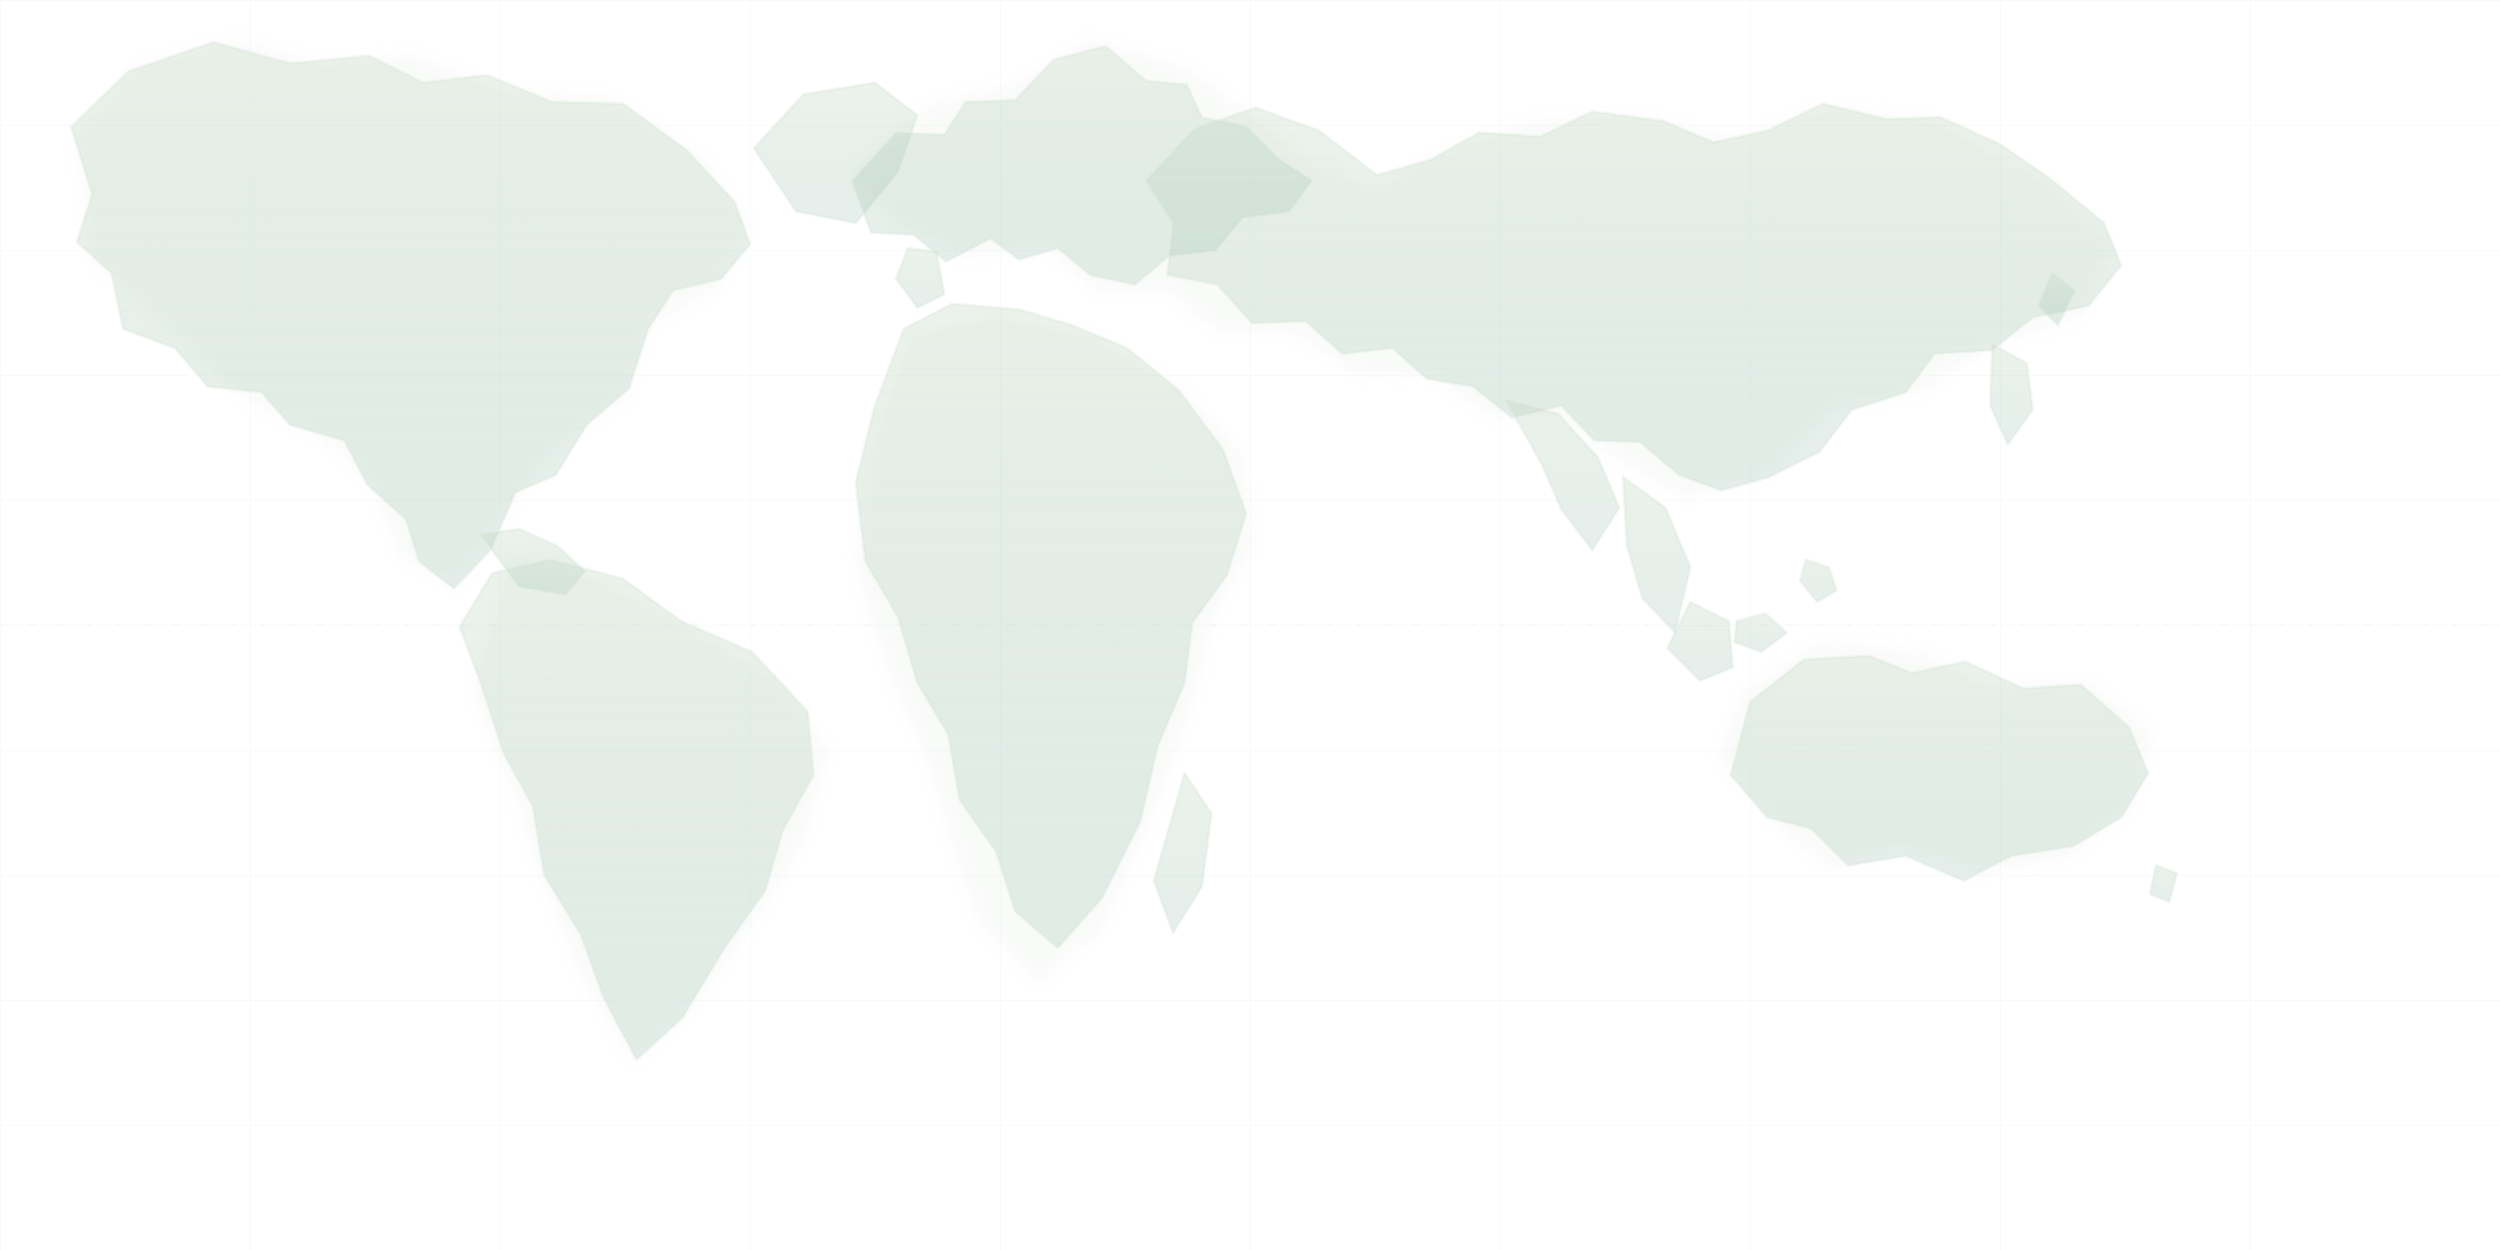
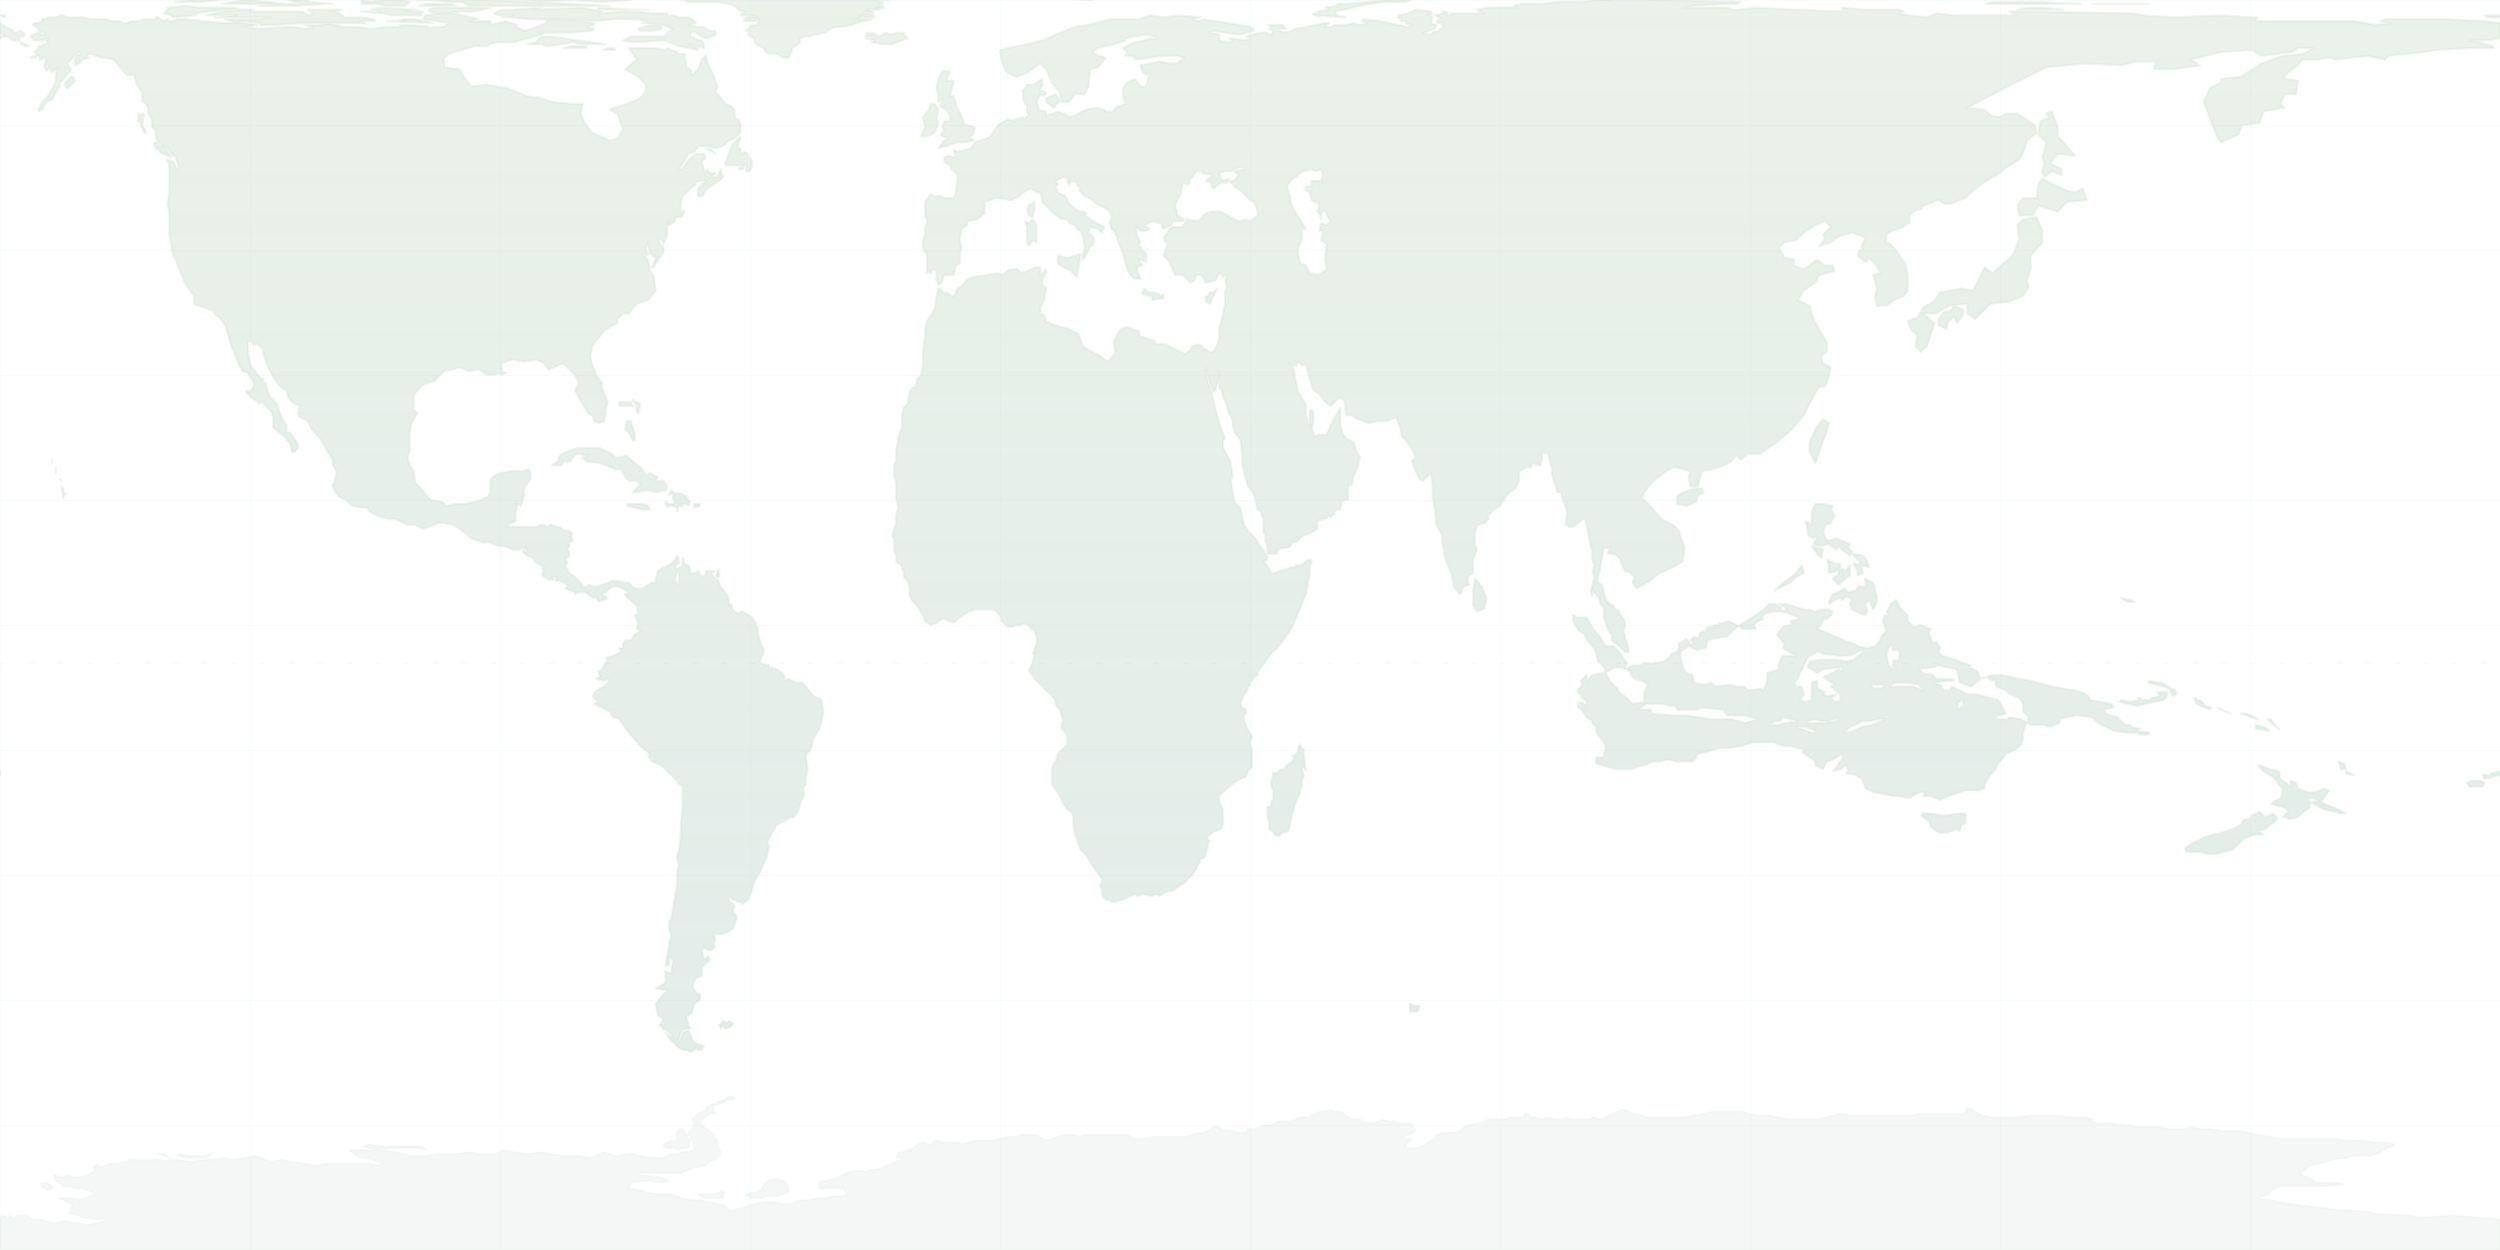
<svg xmlns="http://www.w3.org/2000/svg" width="1300" height="650" viewBox="0 0 1300 650">
  <defs>
    <linearGradient id="land" x1="0" y1="0" x2="0" y2="1">
-       <stop offset="0" stop-color="#b9d1b7" stop-opacity=".27" />
-       <stop offset="1" stop-color="#76a693" stop-opacity=".18" />
+       <stop offset="0" stop-color="#b9d1b7" stop-opacity=".28" />
+       <stop offset="1" stop-color="#76a693" stop-opacity=".2" />
    </linearGradient>
    <pattern id="graticule" width="130" height="65" patternUnits="userSpaceOnUse">
      <path d="M130 0H0V65" fill="none" stroke="#b7d4df" stroke-opacity=".09" stroke-width="1" />
    </pattern>
-     <filter id="coast-glow" x="-10%" y="-10%" width="120%" height="120%">
-       <feGaussianBlur stdDeviation="3" />
-     </filter>
  </defs>
  <rect width="1300" height="650" fill="url(#graticule)" />
-   <path d="M0 325H1300" fill="none" stroke="#c3dce5" stroke-dasharray="3 12" stroke-opacity=".12" />
-   <g fill="#b7d1ba" fill-opacity=".08" filter="url(#coast-glow)">
-     <path d="M39 69 71 34 121 20 167 33 215 28 260 47 317 50 365 82 390 116 373 151 338 169 326 207 291 231 263 266 239 305 208 290 194 253 165 226 124 206 87 169 49 137Z" />
-     <path d="M266 290 306 299 351 322 405 354 431 390 418 438 391 482 357 528 329 553 302 507 282 458 267 410 245 359Z" />
-     <path d="M443 91 483 54 531 42 566 20 615 34 651 59 681 83 716 99 744 81 800 62 850 60 903 72 949 55 1006 62 1061 92 1099 127 1083 165 1034 180 1000 204 954 212 918 248 876 259 842 240 813 219 774 216 745 196 706 195 673 174 634 173 606 151 570 152 545 129 500 134 468 119Z" />
-     <path d="M472 174 517 163 570 175 611 199 647 237 652 284 631 321 619 370 599 425 573 483 540 512 509 480 493 432 479 388 460 345 445 295 452 236Z" />
-     <path d="M906 361 945 334 997 338 1034 356 1085 354 1120 381 1108 421 1074 447 1028 454 989 441 950 452 919 424 893 394Z" />
-   </g>
-   <g fill="url(#land)" stroke="#d3e3d4" stroke-opacity=".28" stroke-linejoin="round" stroke-width="1.5">
-     <path d="M37 66 67 37 111 22 151 33 192 29 220 43 253 39 287 53 324 54 357 78 382 105 390 127 375 145 350 151 337 171 327 202 305 221 289 247 268 256 255 286 236 306 218 292 211 270 191 252 179 229 151 221 136 204 108 201 91 181 64 171 58 142 40 126 48 101Z" />
-     <path d="M250 278 270 275 290 284 304 297 294 309 270 305Z" />
-     <path d="M392 77 418 49 455 43 477 60 467 89 445 116 414 110Z" />
-     <path d="M256 298 286 291 324 301 354 323 391 339 420 370 423 403 407 432 398 463 376 494 355 529 331 551 314 519 302 486 283 455 277 419 262 392 250 355 239 326Z" />
-     <path d="M443 94 466 69 491 70 502 53 528 52 548 31 575 24 596 42 617 44 625 61 648 66 665 83 682 94 670 110 646 113 632 130 608 133 590 148 567 143 550 129 530 135 515 124 492 136 475 122 453 121Z" />
-     <path d="M470 171 495 158 530 161 557 169 586 181 613 203 636 234 648 267 638 299 620 324 616 355 602 388 593 427 573 467 550 493 528 474 518 443 499 416 493 382 477 355 467 321 450 292 445 251 455 211Z" />
-     <path d="M472 129 487 131 491 153 477 160 466 145Z" />
-     <path d="M616 402 630 423 625 461 610 485 600 458Z" />
-     <path d="M621 67 653 56 686 68 716 91 744 83 769 69 801 71 828 58 865 63 891 74 919 68 948 54 981 62 1009 61 1040 75 1066 93 1094 116 1103 138 1086 159 1057 165 1036 182 1006 184 991 204 963 213 946 235 920 248 895 255 873 247 853 230 829 229 812 211 786 217 766 201 742 197 724 181 698 184 679 167 651 168 633 148 607 143 610 116 596 94Z" />
-     <path d="M783 208 810 215 831 238 842 264 828 286 812 265 802 242Z" />
-     <path d="M844 248 866 264 879 295 871 329 854 311 846 284Z" />
-     <path d="M879 313 899 323 901 347 884 354 867 337Z" />
-     <path d="M1036 179 1054 189 1057 213 1044 231 1035 211Z" />
-     <path d="M1067 142 1079 151 1070 169 1060 159Z" />
-     <path d="M910 365 938 343 972 341 994 350 1022 344 1052 358 1082 356 1107 378 1117 402 1103 425 1078 440 1046 445 1021 458 991 445 961 450 942 431 919 425 900 403Z" />
-     <path d="M903 323 918 319 929 329 916 339 902 334Z" />
-     <path d="M939 291 951 295 955 307 945 313 936 302Z" />
-     <path d="M1121 450 1132 454 1128 469 1118 465Z" />
-   </g>
-   <g fill="none" stroke="#d7e5da" stroke-dasharray="2 7" stroke-linecap="round" stroke-opacity=".14">
-     <path d="M69 132C159 95 267 103 350 139M123 201C199 174 269 184 327 215" />
-     <path d="M276 354C318 348 382 373 411 405M285 433C323 417 371 435 392 467" />
-     <path d="M458 245C509 224 595 231 642 264M475 329C522 313 589 327 616 360" />
-     <path d="M640 112C749 120 883 100 1003 129M694 175C782 160 925 178 1038 189" />
-     <path d="M925 394C974 379 1057 383 1103 405" />
-   </g>
+   <path d="M0 345H1300" fill="none" stroke="#c3dce5" stroke-dasharray="3 12" stroke-opacity=".13" />
+   <path d="M360,541 363,543 366,544 365,546 363,546 362,545 361,546 359,547 357,546 355,546 353,545 351,543 349,541 346,537 347,538 350,540 353,542 354,540 355,537 357,536 358,536 358,536 359,538 360,541ZM379,531 381,532 380,534 377,535 376,533 375,535 374,533 376,531 378,532 379,531ZM737,526 733,526 733,524 733,522 734,522 735,523 738,523 738,524 737,526ZM1004,423 1010,424 1013,424 1018,423 1022,423 1022,428 1020,429 1019,432 1017,431 1013,433 1012,433 1008,433 1004,430 1003,427 999,424 1000,423 1004,423ZM1176,423 1178,425 1182,423 1184,425 1184,426 1182,428 1178,431 1174,432 1177,434 1172,434 1167,436 1165,438 1161,442 1156,443 1153,444 1148,444 1144,443 1137,443 1136,441 1139,439 1147,435 1151,434 1155,433 1161,431 1165,429 1167,426 1170,426 1171,424 1175,422 1176,423ZM1186,405 1191,409 1191,406 1194,407 1195,410 1200,412 1204,412 1208,410 1211,411 1209,414 1207,417 1203,417 1201,418 1201,420 1201,420 1198,422 1195,425 1190,426 1189,425 1187,425 1190,422 1188,420 1181,418 1182,417 1186,415 1187,412 1187,410 1184,407 1184,406 1182,404 1177,401 1174,398 1176,398 1180,400 1185,401 1186,405ZM1220,423 1217,423 1214,422 1209,421 1205,419 1201,417 1200,415 1203,415 1206,417 1209,418 1211,419 1216,421 1220,423ZM1290,406 1292,407 1291,409 1287,409 1284,409 1283,407 1285,406 1288,406 1290,406ZM1296,404 1292,405 1291,403 1294,403 1296,402 1300,401 1300,403 1296,404ZM0,403 0,401 0,403ZM1224,403 1222,403 1220,402 1220,401 1224,403ZM1219,397 1220,400 1219,400 1217,400 1217,399 1216,396 1219,397ZM678,392 679,401 678,399 677,400 678,403 678,404 677,405 677,408 676,412 674,417 672,423 671,428 670,432 667,433 665,435 663,434 661,432 660,431 660,428 659,425 659,422 659,420 661,419 661,418 662,415 662,413 662,411 661,409 661,406 662,404 662,402 664,402 665,401 666,400 668,400 669,398 672,396 673,394 672,393 673,393 675,391 675,389 676,387 677,389 678,390 678,392ZM992,323 995,326 999,325 1001,326 1004,327 1003,329 1004,332 1005,334 1007,334 1009,337 1008,339 1010,341 1017,343 1021,345 1025,346 1024,347 1028,349 1030,353 1033,352 1036,354 1037,353 1038,357 1043,359 1045,361 1050,363 1052,366 1052,368 1052,370 1055,373 1054,376 1053,378 1052,381 1052,384 1051,387 1048,390 1043,392 1041,395 1039,397 1037,401 1035,403 1033,406 1032,408 1032,410 1029,411 1022,411 1016,413 1013,414 1009,416 1004,414 1000,414 1001,412 998,412 993,415 987,414 984,414 980,413 974,412 970,410 969,407 968,405 965,403 960,402 961,401 960,398 957,400 953,401 955,399 956,397 958,395 958,392 953,395 950,396 948,400 944,398 944,396 940,393 937,391 939,390 931,388 928,388 922,386 912,386 905,388 899,389 894,389 888,391 883,392 882,394 880,396 875,396 872,396 867,395 863,396 859,396 856,398 854,398 851,399 848,400 844,400 840,400 833,398 830,397 830,394 833,394 834,393 834,392 835,389 834,386 831,382 830,380 830,378 828,376 828,375 825,373 824,371 821,368 820,366 823,368 821,365 824,366 825,367 825,365 822,362 822,361 820,360 821,358 822,357 823,356 822,354 825,351 825,354 828,351 833,350 836,349 840,347 843,347 845,348 849,346 853,346 854,345 856,345 859,345 865,344 868,342 869,340 872,339 873,337 873,335 877,332 879,335 881,335 879,333 881,331 883,332 884,329 887,328 888,326 891,326 891,325 894,325 894,324 896,324 899,323 903,325 906,327 909,327 913,327 912,325 914,323 917,322 916,321 918,319 922,318 925,318 929,317 929,316 925,314 928,314 932,315 935,316 939,317 941,317 944,318 947,317 949,317 951,317 953,318 952,320 950,322 948,322 948,323 947,325 945,327 945,327 950,329 954,331 957,332 961,334 962,334 965,335 966,336 971,337 975,336 977,334 978,332 979,330 981,328 980,326 980,325 979,323 980,320 982,320 981,318 982,317 983,315 983,314 986,312 987,314 988,316 989,317 990,318 992,320 992,322 992,323ZM1108,312 1110,313 1106,313 1103,311 1107,312 1108,312ZM944,381 942,381 934,378 939,378 942,379 944,380 944,381ZM1180,380 1173,379 1173,377 1177,378 1179,379 1180,380ZM1185,379 1179,374 1181,374 1183,377 1185,379ZM964,380 960,381 959,381 960,380 962,378 967,376 968,375 973,375 977,374 978,374 980,374 978,375 973,377 968,378 964,380ZM927,373 935,375 928,376 924,377 920,377 923,375 926,375 927,373ZM956,373 955,375 947,376 940,376 940,375 944,374 947,375 951,375 956,373ZM1174,374 1165,371 1168,371 1173,373 1174,374ZM1160,371 1153,368 1157,370 1160,371ZM872,369 883,369 885,368 896,369 898,372 907,372 914,374 907,376 901,374 895,374 889,374 884,373 877,372 872,372 870,372 859,371 858,369 852,369 856,366 864,366 868,367 871,367 872,369ZM1021,367 1018,369 1018,366 1019,365 1020,364 1021,365 1021,367ZM1149,369 1142,366 1141,363 1142,363 1142,364 1144,364 1147,367 1150,368 1149,369ZM1125,364 1111,367 1106,366 1102,365 1103,364 1108,365 1112,364 1112,363 1113,363 1114,364 1118,364 1119,363 1123,362 1122,360 1126,360 1127,360 1127,362 1125,364ZM980,357 978,358 974,358 973,356 979,356 980,357ZM998,356 1000,359 995,357 990,357 987,357 983,357 985,355 992,355 998,356ZM1132,361 1130,362 1129,360 1128,358 1125,357 1121,356 1117,355 1118,354 1122,355 1124,355 1126,356 1129,358 1131,359 1132,361ZM1018,349 1019,355 1025,357 1030,353 1036,351 1041,351 1046,352 1050,353 1056,354 1067,357 1079,359 1083,360 1086,362 1087,364 1098,366 1099,368 1094,369 1095,371 1101,373 1105,377 1108,377 1108,378 1113,379 1111,380 1118,381 1117,382 1113,382 1111,381 1106,381 1099,380 1095,378 1091,376 1088,373 1080,372 1074,373 1071,374 1071,376 1066,378 1063,377 1056,377 1051,374 1045,373 1044,374 1037,374 1039,372 1043,371 1041,367 1039,364 1028,361 1023,361 1015,357 1014,359 1011,359 1010,358 1010,357 1006,355 1012,354 1016,354 1015,353 1007,353 1005,351 1000,350 998,348 1005,347 1008,346 1017,348 1018,349ZM969,339 964,343 960,344 955,343 946,343 941,344 940,347 945,350 948,348 958,347 958,349 956,348 953,350 948,352 954,356 952,357 957,361 957,364 954,365 952,363 955,361 950,362 948,361 949,360 945,358 945,354 942,355 942,359 942,364 939,365 936,364 938,361 937,357 934,357 933,355 935,353 936,350 939,344 940,342 945,339 949,340 956,341 962,341 968,338 969,339ZM988,340 987,344 985,343 984,346 986,348 985,348 982,346 981,340 982,337 984,335 984,338 987,338 988,340ZM855,365 849,366 846,363 842,360 841,358 838,355 836,352 834,347 831,344 830,340 829,337 826,334 824,330 821,328 818,323 818,320 820,321 825,321 828,326 830,329 832,331 835,336 839,336 842,339 844,342 846,345 845,347 847,349 848,349 848,351 850,353 854,354 857,356 855,360 855,365ZM927,337 934,341 927,341 925,345 925,348 919,350 919,354 917,359 916,358 909,359 907,357 903,357 900,356 892,357 890,355 886,356 881,355 880,351 877,350 875,347 874,343 874,339 878,336 882,338 887,337 888,333 891,332 898,331 902,327 905,325 908,323 913,320 917,317 920,314 923,314 926,316 926,318 930,319 935,321 935,322 931,323 932,325 927,326 924,330 928,335 927,337ZM975,307 976,310 976,313 974,317 972,312 970,314 971,318 970,320 963,317 962,314 963,312 960,310 958,312 956,311 951,314 951,313 953,309 956,308 959,306 961,308 965,307 966,305 970,305 970,301 974,303 975,305 975,307ZM771,317 768,318 766,315 766,308 767,301 769,303 771,306 773,311 772,316 771,317ZM374,300 372,300 372,300 373,298 373,297 374,296 374,296 374,300ZM962,299 956,304 953,301 954,300 956,299 956,296 959,296 958,299 962,294 962,299ZM931,303 923,307 926,304 930,301 934,298 937,294 938,298 934,300 931,303ZM950,291 954,293 957,293 957,295 955,297 951,298 951,296 951,294 950,291ZM970,290 972,295 968,294 968,296 969,298 966,299 966,296 965,296 964,293 967,294 967,292 963,288 969,289 970,290ZM948,286 947,290 945,288 942,284 946,285 948,286ZM947,262 953,263 952,265 954,268 952,272 949,273 948,277 950,281 952,281 955,280 962,283 961,285 963,287 962,289 958,286 956,284 955,286 951,283 946,284 943,283 944,281 945,280 944,279 943,280 940,278 940,276 939,271 942,273 942,266 944,262 947,262ZM364,263 361,264 361,262 361,262 363,262 364,262 364,263ZM334,265 326,263 326,262 329,262 330,262 334,262 337,263 338,265 334,265ZM350,256 355,257 356,258 357,258 357,259 358,260 359,261 358,263 357,262 356,262 355,262 355,263 354,263 354,262 353,263 352,266 352,265 352,264 350,263 349,263 348,263 347,264 346,262 346,261 348,262 350,262 351,261 350,259 350,257 348,257 349,255 350,256ZM882,261 877,263 872,262 872,258 875,256 881,254 885,254 886,256 883,258 882,261ZM33,259 32,253 33,254 33,255 33,256 34,257 34,257 33,258 33,259ZM32,250 31,249 32,250 32,250ZM30,247 30,247ZM29,246 29,243 29,246ZM27,241 27,239 27,241ZM318,236 320,238 326,237 328,239 333,243 336,247 338,246 342,248 341,250 345,250 347,253 346,255 345,255 341,256 337,255 329,256 333,252 331,250 327,250 325,248 323,244 320,244 315,242 313,241 305,240 303,238 306,237 300,236 296,240 293,240 292,242 290,242 287,242 290,240 291,237 294,235 297,234 301,233 303,233 308,233 312,233 318,236ZM330,229 329,229 327,225 325,223 326,219 328,219 330,225 330,229ZM946,235 944,241 941,235 941,230 944,223 948,218 951,220 950,224 946,235ZM329,211 322,211 322,209 325,209 328,209 329,211ZM333,210 332,215 331,214 331,211 329,208 329,208 333,210ZM1021,161 1021,163 1018,168 1016,165 1013,167 1012,171 1008,169 1008,166 1011,162 1014,162 1016,159 1021,161ZM633,150 629,158 627,157 627,154 628,154 628,154 629,152 631,152 633,150ZM595,150 597,152 600,152 603,153 603,154 605,153 605,155 599,156 599,154 594,153 595,150ZM562,132 560,144 557,141 555,140 550,137 550,133 555,134 559,133 562,132ZM537,114 539,117 539,126 537,125 535,128 534,126 534,118 533,115 535,116 537,114ZM1056,140 1054,146 1055,149 1052,154 1044,157 1035,158 1027,166 1023,163 1023,158 1013,159 1007,163 1000,163 1006,168 1002,180 999,183 996,180 997,174 994,172 992,167 997,165 1000,160 1005,157 1009,152 1020,150 1026,151 1032,139 1036,142 1044,135 1047,132 1050,124 1049,117 1052,114 1059,113 1062,120 1062,126 1056,133 1056,140ZM538,109 537,113 535,112 534,109 535,107 538,105 538,109ZM1074,99 1079,100 1083,98 1085,104 1075,105 1070,110 1060,107 1057,112 1050,112 1049,107 1052,103 1059,103 1060,96 1062,93 1070,97 1074,99ZM368,89 370,90 372,90 371,91 370,92 367,90 367,89 368,88 368,89ZM372,80 367,77 370,78 372,80 372,80ZM89,82 83,79 83,78 81,77 80,75 81,74 82,75 83,76 85,76 86,77 87,79 88,80 89,82ZM384,75 383,78 384,77 385,77 385,79 386,80 387,79 389,80 389,82 390,82 391,84 391,86 390,89 389,89 388,89 388,86 388,85 386,88 384,88 386,86 384,86 382,86 378,86 377,85 378,83 378,82 379,80 381,75 383,73 385,71 385,71 385,72 384,75ZM73,60 75,59 74,65 76,69 75,69 74,67 73,64 72,63 72,61 72,59 73,60ZM1073,74 1079,81 1070,80 1066,85 1072,88 1072,91 1067,89 1063,92 1062,89 1063,85 1062,81 1063,79 1064,74 1060,70 1061,63 1066,61 1064,59 1067,58 1068,61 1070,66 1070,71 1073,74ZM486,69 482,71 479,71 481,66 480,61 483,57 484,54 486,54 488,57 487,61 488,64 486,69ZM551,52 548,56 544,53 544,51 549,49 551,52ZM37,44 35,46 34,45 34,43 36,41 37,40 38,40 39,42 37,44ZM494,37 492,42 494,42 496,42 495,46 494,50 496,50 498,57 499,58 501,63 502,65 507,66 506,70 504,71 506,73 502,74 498,74 495,75 494,75 493,76 491,76 489,77 488,77 491,73 493,72 490,71 489,70 491,68 490,66 491,63 494,63 494,60 492,57 490,56 489,55 490,52 490,51 488,53 488,49 487,46 488,41 490,37 491,37 494,37ZM19,30 16,30 18,29 19,29 19,30ZM320,26 314,26 316,25 319,25 320,26ZM305,25 293,25 297,24 305,24 305,25ZM11,22 15,24 14,24 13,24 12,23 11,23 11,23 11,22ZM286,19 315,23 310,23 301,23 298,22 292,23 284,24 282,23 274,23 279,22 280,20 282,19 286,19ZM470,17 470,18 472,20 469,21 463,23 461,23 459,23 453,22 455,21 450,20 454,20 454,19 450,19 451,17 454,17 457,19 461,17 463,18 467,17 470,17ZM340,16 333,16 332,15 334,14 340,13 344,14 344,15 344,15 340,16ZM7,17 11,16 13,18 12,19 10,19 10,21 9,21 8,21 7,21 5,20 5,19 4,19 2,19 1,19 2,18 0,18 1,19 0,20 0,12 3,14 7,16 7,17ZM225,12 201,11 206,11 210,10 216,10 220,11 222,11 225,12ZM1300,9 1293,9 1292,8 1300,8 1300,9ZM2,9 0,8 1,8 3,8 3,8 2,9ZM255,11 255,13 263,11 269,13 268,14 273,16 279,14 284,12 284,10 292,10 301,11 309,12 309,13 305,14 309,15 308,16 297,17 289,17 283,17 281,18 275,20 274,20 267,22 258,22 254,23 254,24 247,24 240,26 233,28 231,30 231,35 239,36 242,41 245,45 253,44 264,46 269,48 274,50 281,51 287,53 297,54 303,54 302,59 304,64 308,69 317,73 321,72 324,67 321,59 317,57 326,54 333,51 336,47 336,44 332,40 325,36 331,31 329,28 327,25 331,25 341,25 346,26 347,25 349,26 352,27 352,28 356,28 356,30 357,35 359,36 360,39 363,36 365,31 367,29 368,33 371,39 373,45 372,48 375,51 377,54 380,55 382,57 382,61 384,62 385,64 385,69 383,71 382,72 379,73 376,76 372,77 368,76 365,76 363,76 361,79 358,80 355,85 353,88 355,88 358,83 362,80 366,80 367,82 365,84 366,88 367,91 369,92 373,92 375,88 375,90 376,92 374,94 369,97 367,99 365,102 363,102 363,98 367,94 364,94 361,95 362,96 359,98 357,100 355,102 354,105 354,106 354,108 354,111 355,111 355,109 356,110 355,112 354,113 353,113 351,113 351,114 349,114 348,115 351,114 351,115 348,117 347,117 347,116 347,118 347,118 347,122 345,127 345,126 344,125 342,124 343,127 345,129 345,131 343,134 340,139 339,139 341,134 338,132 337,126 336,129 337,133 334,132 337,135 338,141 339,142 340,144 341,151 337,156 331,158 327,163 324,163 321,166 321,168 314,172 311,176 308,180 307,185 308,190 310,195 313,199 313,202 316,209 315,213 315,215 314,219 312,220 309,219 308,216 306,215 303,210 300,205 299,203 301,199 299,195 294,190 292,189 286,192 285,192 283,189 279,187 272,188 267,187 263,188 260,189 261,191 261,193 263,194 261,195 259,194 257,195 253,195 249,192 244,193 239,191 236,192 231,193 226,198 220,200 217,203 215,206 215,210 215,213 217,215 217,215 217,215 214,220 213,225 213,234 212,238 213,242 215,245 216,251 220,255 222,258 224,260 230,261 232,263 237,262 242,262 246,261 250,260 254,258 255,256 255,250 256,248 260,246 266,245 272,245 275,244 276,246 276,249 273,253 272,257 273,257 272,259 271,263 269,262 268,262 268,262 269,262 269,264 268,266 268,266 268,268 268,268 268,271 266,272 265,272 264,274 266,274 267,274 268,274 269,274 270,274 272,274 272,274 273,274 276,274 279,274 281,273 281,273 283,273 284,274 286,273 287,273 290,274 291,274 292,275 294,276 296,276 298,278 297,278 297,279 298,281 296,282 296,284 295,286 296,287 296,289 295,290 294,291 295,293 294,294 294,295 295,296 296,298 299,300 301,302 303,304 303,305 306,305 306,304 308,305 311,305 313,304 316,303 318,302 322,302 321,302 325,303 327,303 329,305 331,306 334,306 339,303 341,303 341,301 342,297 345,295 346,295 347,294 348,294 350,292 351,291 352,289 352,289 353,290 353,292 353,293 351,294 352,296 352,298 351,301 352,304 353,304 353,301 353,299 352,296 355,294 355,292 355,290 356,293 358,294 359,296 359,298 361,298 363,297 364,299 366,300 367,298 367,297 370,297 372,297 370,298 371,300 373,301 374,303 375,306 376,306 376,307 378,309 379,312 379,314 380,314 381,317 382,318 384,319 385,318 386,318 388,319 389,320 391,321 393,324 393,326 394,326 394,329 396,336 397,337 397,340 395,344 396,345 400,346 400,349 401,347 404,348 407,350 408,352 408,354 410,353 414,355 417,355 420,358 423,362 425,363 426,363 427,364 428,369 428,371 427,376 426,379 423,384 422,388 421,391 420,391 419,393 420,400 419,405 419,408 418,409 418,414 416,418 415,422 414,423 413,425 411,425 408,427 406,428 404,429 402,432 400,436 399,438 400,440 399,444 399,445 398,447 395,454 393,457 392,459 391,463 390,465 389,468 386,470 385,469 384,469 382,468 381,468 379,466 379,468 382,471 381,474 383,476 383,478 381,483 378,485 373,486 371,485 372,488 371,491 372,492 370,494 368,494 366,493 365,494 366,498 367,499 368,497 369,499 367,501 365,503 365,507 364,508 363,508 361,510 360,513 362,516 364,517 364,520 361,522 360,526 358,528 357,529 358,533 359,535 358,535 356,535 355,536 354,537 353,541 352,541 350,540 348,537 345,535 343,533 345,530 342,528 341,522 344,518 347,515 341,514 346,511 346,505 349,506 350,499 348,498 348,502 346,502 347,497 348,490 349,487 348,483 348,479 349,478 350,472 351,466 352,460 352,454 353,450 352,446 353,442 354,435 354,428 355,420 355,414 355,409 352,407 352,406 348,402 344,398 339,396 337,393 338,392 333,388 327,381 322,374 319,373 317,370 313,368 309,366 311,365 308,362 310,359 314,357 317,354 316,353 314,354 310,353 312,352 311,349 313,348 314,346 316,343 315,342 319,341 323,339 322,337 324,337 324,335 325,333 328,333 330,330 333,328 331,327 332,324 330,320 332,319 331,315 328,312 326,311 325,309 327,308 325,307 324,306 321,305 319,305 317,306 315,308 314,308 313,309 316,311 314,312 314,312 311,313 310,310 309,311 307,310 306,309 304,308 302,308 300,308 299,309 299,308 296,307 294,306 295,305 295,304 293,303 291,302 289,302 289,300 287,300 288,301 286,302 285,301 283,300 282,299 282,298 283,297 282,296 283,295 281,294 278,292 277,290 274,289 272,287 272,286 273,287 274,287 273,285 271,285 270,286 267,286 265,285 262,284 259,284 257,283 254,282 251,282 248,281 245,280 239,275 236,273 231,272 228,272 223,274 220,275 216,273 212,273 206,270 202,270 196,268 192,266 191,264 188,264 183,263 181,261 176,258 174,255 173,252 174,251 174,249 175,247 175,245 173,242 173,239 171,236 167,229 162,223 160,219 156,217 155,215 156,211 153,210 150,207 149,203 147,202 144,199 142,196 141,194 139,190 137,184 137,182 134,179 132,179 129,177 129,180 129,184 130,189 131,191 135,196 136,197 137,197 137,200 138,199 139,203 140,205 141,207 144,210 146,216 147,218 149,221 149,225 151,225 153,228 155,231 155,233 153,235 152,235 151,231 148,227 144,224 142,222 142,217 141,214 139,212 136,209 135,210 134,209 131,207 128,204 128,203 130,204 132,201 132,199 129,194 126,193 124,189 122,184 120,179 118,172 117,169 114,165 112,164 111,162 109,161 107,160 103,159 101,158 101,154 96,147 92,137 92,136 90,133 89,127 88,122 88,118 88,114 88,110 87,106 88,101 88,93 88,88 88,85 87,84 87,83 90,84 92,88 93,87 92,84 91,81 90,81 87,77 85,76 82,74 81,71 81,68 79,66 79,62 77,59 77,56 76,54 74,53 74,48 71,44 70,39 69,39 66,39 64,37 60,32 59,31 55,30 53,30 50,29 47,28 45,29 46,30 45,30 43,31 41,33 39,34 39,31 40,29 42,28 41,27 39,29 38,30 35,33 37,36 35,39 33,41 31,43 31,45 29,48 28,50 27,52 26,52 24,53 23,55 22,57 20,58 20,57 21,55 22,53 24,51 25,50 26,48 28,45 28,44 29,42 29,38 30,35 28,37 28,36 27,38 26,35 26,37 26,35 24,37 24,37 23,34 24,32 23,30 21,31 20,29 19,29 19,28 18,27 19,26 20,25 20,24 21,24 22,24 23,23 24,23 25,22 25,22 24,21 25,20 24,20 23,21 22,21 21,21 20,21 18,21 17,20 16,19 17,18 20,17 21,17 21,18 24,18 23,17 21,16 20,15 19,14 17,13 18,12 20,12 22,11 22,10 24,10 25,9 27,9 29,9 31,8 33,8 35,9 35,9 38,9 38,9 41,9 43,9 47,10 50,10 51,10 54,10 56,10 58,11 62,11 64,12 66,12 68,11 70,11 72,11 75,10 78,10 79,10 81,10 81,9 82,9 85,11 87,10 88,11 90,11 92,10 97,10 105,11 116,12 122,12 127,12 134,13 127,14 135,15 148,14 152,14 158,15 163,14 158,13 161,13 167,13 171,12 174,13 179,14 185,14 193,15 201,14 209,14 208,13 214,13 223,14 222,15 226,14 231,14 233,12 227,11 220,10 221,8 228,7 235,7 241,8 249,10 244,11 255,11ZM132,5 130,6 140,6 147,6 153,6 157,6 161,8 163,7 160,5 164,5 169,5 174,6 177,7 179,9 187,9 195,10 195,11 187,11 190,12 188,12 180,12 171,12 166,12 157,12 143,13 136,13 134,12 127,11 123,12 117,10 120,10 128,10 134,10 141,9 131,9 121,9 114,9 112,9 123,8 116,8 107,8 111,7 115,6 127,5 132,5ZM178,5 174,6 167,5 168,5 175,5 178,5ZM337,5 311,5 311,4 314,4 327,5 337,5ZM278,5 303,4 313,6 312,7 323,6 329,6 341,7 347,7 347,8 351,8 353,9 358,9 360,10 362,12 358,13 363,14 366,14 369,16 372,16 372,18 368,20 365,19 362,17 359,17 359,19 361,20 364,21 365,21 366,23 366,25 363,24 358,23 361,24 363,25 363,26 358,25 353,24 351,23 351,23 348,22 345,21 345,21 329,22 324,21 328,19 339,19 347,19 346,18 347,17 350,15 349,15 348,14 345,13 334,12 338,12 332,10 327,10 322,10 319,10 308,11 287,10 275,10 266,9 261,9 267,8 259,8 257,7 261,5 267,5 282,4 278,5ZM198,4 217,5 211,6 220,6 219,8 210,8 204,8 200,7 188,6 188,6 198,6 193,5 198,4ZM1073,5 1049,5 1055,4 1063,4 1072,5 1073,5ZM239,6 233,7 227,7 223,6 223,5 226,4 232,4 244,4 255,4 246,6 239,6ZM102,8 90,9 89,8 85,7 85,7 87,5 88,4 87,4 97,3 104,4 116,4 121,4 126,5 120,5 108,6 102,7 102,8ZM1117,2 1088,2 1090,2 1101,2 1117,2ZM237,3 218,3 222,2 230,2 235,2 237,3ZM1082,2 1033,2 1036,1 1044,1 1059,1 1082,2ZM209,0 213,1 213,1 211,3 201,3 196,2 196,2 188,2 188,0 193,1 200,0 208,0 209,0ZM161,1 173,2 170,2 154,3 142,3 134,3 134,3 144,2 122,2 115,2 122,1 126,0 140,1 148,2 157,2 150,0 154,0 159,0 161,1ZM700,9 683,8 683,7 686,7 685,6 691,5 689,4 696,3 695,2 701,2 711,1 721,0 726,0 731,0 733,0 731,1 721,1 712,2 703,4 699,5 694,6 695,8 700,9ZM231,-1 317,3 313,3 305,3 297,3 281,3 269,3 259,3 244,3 242,2 241,1 235,1 223,0 217,0 219,-1 231,-1ZM123,-1 105,1 97,1 91,1 91,1 99,0 109,-1 116,-1 123,-1ZM862,0 905,1 903,2 897,2 881,3 876,4 884,4 893,4 898,4 901,5 904,5 913,4 933,5 934,5 958,6 958,4 970,5 978,5 987,5 990,6 987,7 993,8 1002,9 1007,7 1016,8 1026,8 1036,8 1040,8 1049,8 1045,6 1053,6 1109,7 1115,8 1131,9 1156,8 1169,9 1174,9 1173,11 1181,11 1189,11 1200,11 1212,11 1224,11 1235,13 1243,12 1238,11 1240,10 1260,10 1273,10 1291,11 1300,12 1300,20 1300,20 1292,21 1284,21 1289,22 1293,23 1296,24 1297,25 1295,25 1284,25 1266,26 1261,27 1251,28 1242,29 1240,31 1231,29 1214,31 1212,30 1205,31 1197,31 1195,34 1188,39 1188,41 1195,42 1194,49 1188,49 1186,54 1188,56 1177,58 1175,64 1166,65 1164,70 1155,74 1153,71 1150,64 1146,53 1149,46 1155,43 1155,41 1165,40 1176,33 1187,29 1198,28 1203,25 1195,25 1192,27 1176,29 1171,26 1155,27 1139,31 1144,34 1130,36 1120,36 1121,32 1111,32 1103,34 1084,33 1064,35 1044,45 1023,56 1032,57 1035,60 1040,61 1043,59 1049,59 1058,65 1059,69 1054,73 1053,77 1050,83 1042,88 1040,90 1033,94 1025,100 1022,103 1014,106 1011,106 1008,104 1000,107 999,109 997,109 995,110 993,112 993,116 991,117 990,118 987,119 984,120 981,122 981,125 981,126 983,127 986,130 991,138 992,143 992,151 990,154 985,156 981,159 976,159 975,155 976,150 974,143 978,142 974,136 971,134 971,136 969,136 969,135 967,134 966,133 967,130 969,129 968,128 970,124 969,123 966,122 963,121 956,123 952,126 946,128 949,124 948,122 952,118 949,115 944,117 938,121 934,125 928,126 925,129 928,134 933,135 933,138 938,140 945,135 949,138 953,138 954,141 946,143 944,147 938,151 935,156 941,159 943,166 947,173 950,178 950,183 947,185 948,189 952,191 951,196 949,201 946,201 942,208 938,216 932,223 924,230 915,236 909,236 905,239 903,237 899,241 891,244 885,245 883,253 879,253 878,248 879,245 871,243 868,244 860,250 855,256 854,259 859,264 864,270 870,273 873,276 876,285 875,292 870,295 863,298 858,302 851,306 849,303 850,300 848,298 845,297 844,295 842,290 839,288 836,288 837,285 834,285 833,290 832,296 831,300 831,303 833,304 834,308 835,312 837,314 839,315 840,317 841,317 843,320 845,323 845,326 844,328 845,330 845,332 846,334 847,338 847,339 845,339 842,336 838,333 838,330 836,327 835,324 834,321 834,318 834,316 832,314 832,312 830,309 828,307 828,310 827,307 828,305 829,300 828,297 829,294 828,291 828,286 827,284 826,278 825,273 824,269 822,271 818,274 816,274 814,273 815,267 814,263 812,258 812,256 810,256 808,250 807,247 807,243 806,240 805,236 802,235 802,238 801,242 799,241 799,242 798,241 797,241 796,243 794,243 790,245 790,250 788,254 784,257 780,263 777,265 774,268 774,270 772,272 769,273 768,273 767,277 767,283 768,286 766,291 766,298 764,299 763,302 764,304 761,305 760,308 759,309 756,305 755,299 753,294 752,292 751,288 750,282 750,279 747,273 746,264 745,259 745,252 744,246 740,250 738,249 734,240 736,238 735,235 731,229 729,227 728,222 726,217 721,219 716,219 712,220 706,218 703,216 700,216 699,208 697,207 695,208 692,211 689,209 686,205 683,203 681,197 679,189 677,190 675,188 674,190 672,190 673,193 673,194 674,199 675,204 676,205 677,207 679,210 679,212 679,214 679,216 680,218 680,220 681,222 681,217 681,214 682,213 683,215 683,219 682,223 683,225 683,225 684,227 686,226 688,226 690,226 692,221 694,217 696,214 697,212 697,212 697,215 697,216 697,221 698,225 700,228 702,229 704,230 705,234 706,236 707,237 707,239 706,243 705,245 704,247 703,252 702,252 701,253 701,256 701,259 701,260 699,260 698,261 697,264 697,265 695,265 694,266 694,267 692,269 691,268 689,270 687,270 685,271 685,273 685,275 682,277 677,279 674,282 673,282 672,282 671,284 669,285 666,285 666,285 665,286 664,287 664,288 662,288 661,288 659,288 659,286 659,283 658,282 658,278 657,277 657,276 657,274 657,273 657,271 657,270 656,268 656,266 654,265 653,261 652,257 650,254 649,253 647,246 646,241 646,237 645,229 643,226 642,225 641,221 641,219 640,216 639,215 638,211 636,206 635,202 634,202 634,198 634,196 634,194 634,193 634,195 633,200 632,203 631,204 630,202 629,199 627,191 627,191 628,198 630,204 632,213 633,216 634,220 637,228 636,229 636,233 640,240 640,241 641,248 640,249 641,256 642,261 643,262 645,264 646,269 647,273 649,276 653,280 654,282 656,285 657,286 658,288 659,289 659,291 657,292 658,293 659,294 660,296 661,298 663,298 665,297 669,296 671,295 673,295 674,294 675,294 676,294 678,293 679,292 680,291 682,291 682,292 681,295 681,297 681,299 680,304 679,309 677,314 674,321 672,326 668,332 665,336 661,340 658,344 655,348 654,350 654,351 652,352 651,354 650,354 650,356 649,358 648,360 647,361 645,366 646,368 648,369 648,370 647,372 647,373 647,375 648,377 649,380 650,381 651,383 650,386 651,389 651,395 651,396 651,399 649,401 648,404 645,405 642,407 638,410 637,411 635,413 634,414 634,417 635,419 636,421 636,422 636,422 636,426 636,427 636,428 636,429 635,431 632,432 629,434 628,435 628,437 629,437 628,439 628,441 627,444 626,446 624,447 624,448 623,450 622,452 620,455 616,459 613,461 610,463 606,464 604,465 603,466 601,465 599,466 594,465 592,466 590,465 586,467 583,468 580,469 578,469 577,468 575,468 574,466 574,467 573,465 573,463 572,460 573,460 573,457 570,453 568,450 568,450 565,445 562,442 561,440 560,436 559,434 558,428 558,424 557,422 555,421 553,418 551,414 550,412 547,408 547,406 547,403 547,400 548,397 549,396 550,392 551,391 553,389 555,387 555,385 555,383 554,381 552,379 552,377 552,376 553,375 552,372 551,369 549,367 549,366 549,365 548,363 544,359 540,355 538,353 535,349 535,348 536,347 537,344 538,340 537,340 539,335 539,331 538,328 536,327 535,325 534,325 534,324 530,325 528,325 527,326 524,326 521,323 520,320 517,317 514,317 511,317 507,317 504,318 499,321 498,322 496,324 494,323 493,323 492,322 490,322 488,323 487,324 484,325 484,325 484,325 481,323 480,320 478,317 476,314 476,314 474,312 473,310 473,308 473,305 472,302 471,301 470,300 470,299 470,297 469,296 469,295 468,293 467,293 466,292 466,291 466,290 466,289 465,286 465,284 465,280 464,279 464,278 465,275 466,272 466,270 466,268 467,264 466,259 466,257 466,254 466,251 465,248 465,245 465,242 466,240 466,236 466,234 467,229 468,224 469,223 469,219 469,216 470,212 472,210 473,204 474,202 476,201 477,197 479,195 480,190 480,182 481,176 481,172 482,167 484,164 486,161 487,154 488,150 489,150 491,153 492,152 495,154 496,154 498,150 500,149 502,146 506,144 513,143 519,142 521,143 525,140 529,140 531,142 534,141 538,139 541,139 541,143 544,140 544,142 542,145 542,148 544,150 543,156 541,160 541,163 543,164 544,167 546,168 551,170 552,170 556,171 561,174 563,180 566,182 572,185 576,188 578,186 580,183 579,178 581,174 583,171 586,170 592,172 593,175 594,175 596,176 600,177 601,179 606,179 610,181 614,183 616,184 619,182 620,180 623,179 625,180 626,183 626,181 629,183 631,183 632,181 633,179 633,179 634,175 634,170 635,168 635,168 636,163 637,158 637,157 637,152 638,149 637,146 638,143 636,144 634,142 632,146 627,147 625,143 622,143 621,146 619,147 615,143 611,143 608,136 605,133 607,127 605,124 609,118 615,118 617,114 623,115 627,111 630,110 635,110 640,113 644,115 648,114 650,115 654,112 654,110 653,107 652,105 650,104 649,103 645,99 642,97 639,94 642,94 644,91 642,89 647,88 647,87 644,87 642,88 640,89 637,89 634,90 635,93 636,94 639,93 638,95 635,95 631,98 630,97 630,95 627,94 628,93 630,92 630,91 625,90 625,89 622,89 621,91 618,94 619,95 617,96 615,95 614,101 612,104 611,107 612,110 612,112 616,114 615,115 610,115 609,117 605,119 604,117 604,116 602,116 600,115 595,117 598,119 596,120 593,120 591,118 591,119 591,122 593,126 592,127 594,130 596,132 596,136 592,135 594,138 591,139 593,145 590,145 587,142 585,136 584,132 583,129 581,125 581,123 580,122 580,121 578,119 577,116 578,113 578,111 577,111 577,110 576,109 574,108 570,106 568,104 564,102 561,99 562,98 560,96 560,95 557,94 556,96 555,95 555,93 555,93 556,93 553,92 549,94 550,96 549,97 550,100 554,102 556,106 561,110 564,110 565,111 564,112 567,114 570,116 574,118 574,119 573,121 571,119 567,118 566,121 569,124 568,128 567,128 564,134 563,135 563,132 564,129 564,127 563,123 562,120 560,119 559,117 556,116 555,114 552,114 548,111 545,108 542,105 541,100 539,100 536,98 534,99 531,101 530,102 526,104 518,103 512,105 512,108 512,111 508,114 503,115 503,117 500,119 499,125 500,129 499,132 499,137 497,138 496,143 493,143 491,143 490,146 489,148 488,148 487,145 487,141 485,140 484,142 483,141 482,142 482,136 482,132 481,131 480,129 480,124 481,122 481,119 482,116 482,114 481,112 481,111 481,107 481,105 484,101 486,102 489,102 491,103 493,103 496,103 497,100 498,91 495,88 494,86 491,84 491,82 493,81 497,82 496,78 498,79 505,77 507,74 510,73 513,72 515,71 519,65 524,62 528,63 528,62 532,61 532,62 535,60 534,58 534,55 532,52 532,47 533,46 534,44 538,44 539,43 542,41 542,44 541,46 541,47 544,48 543,50 541,49 539,53 540,55 540,57 544,58 544,60 548,59 550,58 555,60 556,61 559,60 565,57 570,56 574,57 575,58 579,58 580,56 585,54 584,50 584,46 586,43 590,41 593,45 596,45 597,41 598,38 596,39 594,37 593,34 598,33 603,32 608,33 612,33 616,30 612,29 605,29 598,30 591,31 589,29 585,29 586,27 584,25 586,24 590,22 599,20 602,20 601,19 596,18 589,19 585,20 585,21 579,23 571,25 568,27 571,29 575,30 571,35 567,36 566,45 564,49 559,49 556,53 552,53 551,48 547,43 544,36 541,33 534,38 528,40 523,37 521,32 520,26 524,25 534,23 542,21 549,18 559,14 566,13 577,10 586,10 592,10 598,8 605,9 613,8 624,9 620,10 623,11 626,10 631,11 639,12 650,14 652,15 652,16 649,17 644,18 631,16 629,17 634,18 634,21 638,22 640,22 641,21 639,20 641,20 648,21 650,20 648,19 655,17 658,17 661,18 662,16 660,15 661,14 659,13 667,13 669,15 665,15 665,16 668,17 672,16 673,15 679,14 689,12 691,12 689,14 692,14 694,13 700,13 704,12 707,13 711,12 708,11 709,10 718,11 722,12 732,14 734,13 731,12 731,11 728,11 729,10 727,9 727,8 732,7 734,6 736,5 744,6 745,7 742,8 744,8 745,9 744,12 747,13 746,15 740,17 744,18 745,17 748,16 749,15 751,14 750,13 751,12 748,12 747,11 749,9 746,8 751,7 750,6 752,6 753,7 752,8 755,8 754,7 759,7 766,7 772,7 769,6 768,5 774,4 782,4 789,4 787,3 791,2 794,2 801,2 810,1 811,1 820,1 822,1 830,0 836,0 837,0 840,-1 848,-2 856,-1 849,-1 862,0ZM676,114 679,119 677,119 677,124 676,127 675,128 675,132 676,137 679,138 681,142 685,143 689,141 690,140 689,135 690,127 687,125 688,120 686,120 687,116 690,117 692,115 690,112 689,109 687,111 687,114 686,111 685,110 686,108 686,106 682,104 681,100 679,99 679,97 682,97 682,94 685,94 687,94 688,91 687,88 684,89 682,88 678,89 676,90 674,92 672,93 669,97 671,102 671,105 674,111 676,114ZM236,-1 221,-2 232,-2 236,-1 236,-1ZM151,-2 142,-1 135,-2 139,-2 146,-2 153,-2 151,-2ZM599,-2 583,-2 592,-3 593,-2 599,-2ZM154,-3 140,-3 145,-3 148,-3 154,-3ZM224,-2 208,-3 215,-3 219,-3 226,-3 224,-2ZM200,-2 202,-2 194,-2 186,-3 175,-3 180,-3 174,-3 174,-4 183,-4 196,-3 200,-2ZM850,-2 831,-2 838,-4 840,-4 843,-4 852,-3 850,-2ZM573,-5 586,-3 576,-3 574,-2 570,-1 568,0 564,0 555,-1 559,-2 553,-2 545,-3 542,-4 553,-5 555,-4 561,-5 562,-5 568,-5 573,-5ZM602,-6 610,-5 604,-4 592,-4 580,-4 580,-5 574,-5 569,-5 582,-6 588,-6 592,-6 602,-6ZM682,-6 663,-6 669,-6 673,-6 674,-6 676,-6 678,-6 683,-6 682,-6ZM833,-3 804,-6 813,-7 820,-7 826,-6 834,-5 833,-3ZM275,-4 282,-4 274,-4 264,-2 253,-2 241,-3 235,-3 235,-4 240,-4 229,-4 223,-5 219,-5 223,-6 227,-6 233,-6 231,-7 244,-7 251,-6 261,-6 271,-5 275,-4ZM358,-10 372,-9 367,-8 362,-8 360,-7 365,-7 360,-6 356,-6 353,-5 349,-4 347,-4 334,-4 342,-4 338,-4 343,-3 337,-2 328,-2 325,-1 317,-1 318,0 328,-1 328,0 313,1 298,0 281,1 272,0 261,0 260,0 271,-1 268,-2 272,-2 287,-1 279,-2 270,-3 275,-3 285,-3 286,-4 278,-5 276,-5 292,-5 296,-5 305,-6 292,-6 272,-6 262,-6 257,-7 250,-7 249,-8 257,-8 264,-8 276,-8 284,-9 291,-9 298,-8 302,-9 310,-10 320,-10 338,-10 341,-10 349,-10 354,-10 358,-10ZM444,-10 457,-9 453,-9 445,-8 434,-8 435,-8 442,-8 449,-8 453,-8 454,-8 452,-7 457,-7 467,-8 474,-8 475,-7 466,-6 465,-6 459,-5 463,-5 461,-4 459,-3 459,-1 462,0 459,0 455,0 459,1 459,2 457,2 460,4 455,4 458,4 457,5 454,5 451,5 454,6 454,7 450,6 449,7 452,7 454,8 455,9 451,9 450,9 447,8 448,9 446,10 451,10 454,10 448,11 443,13 437,14 434,14 432,15 429,17 425,18 423,18 421,19 418,19 416,20 416,22 415,23 412,25 412,26 411,28 410,30 407,30 404,28 400,28 398,27 397,25 393,23 392,21 392,20 389,18 390,16 388,16 391,13 394,13 394,12 395,10 393,11 391,11 390,11 387,11 387,10 388,9 390,9 394,9 390,8 388,8 386,8 385,8 387,6 386,6 384,5 382,3 379,2 379,2 373,1 369,1 363,1 358,1 356,0 352,-1 358,-1 362,-1 353,-1 349,-2 349,-3 357,-3 364,-4 365,-5 359,-5 361,-6 368,-7 371,-7 371,-8 375,-8 382,-8 388,-8 390,-8 396,-9 401,-8 404,-8 408,-7 403,-8 403,-9 410,-10 418,-10 420,-10 427,-10 444,-10Z" fill="url(#land)" fill-rule="evenodd" stroke="#d3e3d4" stroke-linejoin="round" stroke-opacity=".34" stroke-width="1.2" vector-effect="non-scaling-stroke" />
+   <path d="M377,620 376,622 376,623 371,623 367,623 364,622 364,622 363,621 368,621 372,621 374,620 375,619 377,620ZM27,618 25,619 23,618 22,617 22,617 21,616 21,616 22,615 24,615 26,616 27,617 27,618ZM407,614 409,615 410,617 410,619 410,620 407,621 404,622 400,622 396,623 391,623 388,622 388,621 393,620 395,619 396,618 397,616 398,615 399,614 399,614 400,614 404,613 407,614ZM99,601 105,601 110,600 108,602 103,602 97,602 92,601 92,601 93,600 99,601ZM85,600 88,602 87,602 85,601 82,600 82,600 84,600 85,600ZM206,596 212,596 219,596 222,598 217,597 210,597 203,597 196,598 191,597 189,596 189,596 192,595 198,596 206,596ZM359,593 358,597 355,597 353,598 350,597 351,596 349,597 347,597 345,596 345,595 347,594 347,594 349,593 351,594 352,592 352,591 352,589 353,587 355,587 356,588 356,589 357,590 358,592 359,593ZM379,572 371,575 371,576 371,578 372,579 370,579 368,580 367,581 366,581 365,583 364,584 365,585 366,586 368,587 369,588 370,589 371,590 371,591 372,592 373,593 373,596 374,597 374,598 375,599 374,601 373,602 372,603 369,604 368,605 367,606 364,607 361,607 359,608 356,609 354,610 351,610 347,610 342,610 332,610 334,611 343,612 346,613 348,614 345,615 336,614 328,615 328,616 327,618 334,619 336,620 343,621 349,621 352,622 355,623 359,624 364,624 369,625 373,626 377,627 379,629 380,630 382,629 386,628 389,627 393,626 397,625 402,625 407,626 412,626 413,625 416,624 421,624 425,623 429,623 433,622 438,622 441,621 440,620 439,619 439,618 435,618 430,618 426,618 426,617 426,615 427,614 430,614 433,613 436,612 438,611 440,610 443,609 446,609 447,609 451,609 454,608 456,608 459,607 461,606 464,605 466,604 468,603 468,602 466,602 467,600 468,599 470,599 472,598 475,597 476,596 477,595 479,594 481,594 482,595 485,595 485,594 486,593 488,593 489,594 491,594 494,594 496,594 499,594 500,595 503,594 508,593 512,593 517,593 521,592 525,591 529,591 531,590 534,590 538,590 541,591 543,593 548,592 550,591 554,590 559,590 561,591 564,590 568,590 573,590 577,590 582,590 586,590 588,591 590,592 595,592 599,591 604,591 608,591 612,591 617,591 620,590 623,589 626,589 628,588 630,587 631,586 634,586 635,587 638,588 641,588 643,589 645,589 648,589 649,587 652,587 655,586 658,585 661,585 663,584 666,583 668,583 671,583 674,582 675,581 678,581 681,581 681,580 684,579 686,578 689,578 692,577 694,578 697,578 699,579 699,580 702,581 704,582 707,582 709,583 712,584 714,584 717,583 719,582 722,583 725,583 728,584 731,584 733,584 736,587 736,588 735,589 733,590 730,591 731,592 734,592 734,593 732,594 731,596 733,597 736,597 740,596 741,595 742,594 744,593 746,592 746,591 748,590 750,589 753,589 756,589 759,588 760,587 761,586 764,585 767,584 770,584 772,583 774,582 776,582 779,582 782,582 786,581 789,581 792,581 793,579 795,579 796,581 799,581 802,582 805,581 809,582 812,582 814,581 817,582 819,582 822,582 826,582 829,581 832,582 835,581 836,580 839,579 843,577 845,577 847,578 850,579 857,581 863,581 868,581 875,581 881,580 886,579 890,578 897,578 902,578 906,578 909,579 914,580 920,580 924,581 931,582 939,582 945,582 949,581 953,580 958,579 963,580 968,580 974,580 979,580 983,580 988,580 993,580 999,579 1005,579 1011,579 1016,579 1021,579 1023,577 1023,576 1026,577 1027,578 1029,579 1031,580 1036,581 1042,581 1049,581 1055,580 1063,580 1069,580 1077,581 1084,581 1089,582 1087,583 1092,584 1098,584 1105,585 1113,586 1122,586 1128,587 1135,587 1139,586 1145,587 1150,587 1155,588 1163,588 1170,589 1173,590 1180,591 1185,592 1192,592 1199,592 1206,592 1213,592 1221,593 1228,593 1234,594 1241,594 1245,595 1244,596 1241,597 1238,599 1236,600 1233,601 1225,601 1221,602 1213,603 1210,604 1206,605 1201,606 1199,608 1197,609 1197,610 1197,611 1200,612 1202,613 1205,615 1216,615 1219,616 1207,617 1198,617 1186,617 1181,619 1180,621 1177,622 1174,623 1182,624 1185,625 1191,626 1198,627 1207,628 1216,629 1231,630 1234,631 1252,632 1253,632 1258,633 1275,632 1289,633 1300,634 1300,650 0,650 0,634 0,634 1,632 4,633 4,633 4,633 5,633 5,632 5,632 5,632 5,632 7,634 9,632 9,632 13,632 14,632 15,633 17,634 21,634 24,635 29,636 33,635 41,636 45,637 50,636 55,635 55,634 48,634 42,633 41,632 36,631 36,630 37,628 38,627 37,626 34,625 33,624 30,623 35,623 39,623 41,624 44,623 47,622 49,621 48,620 46,619 43,618 40,618 36,617 33,617 32,616 30,615 29,614 28,611 29,611 30,612 33,612 36,611 37,612 40,612 42,612 45,611 47,610 49,609 49,608 49,607 49,606 51,606 52,607 55,606 57,605 60,605 62,605 64,604 66,604 68,603 70,603 71,603 74,603 76,603 78,603 81,603 83,603 86,604 88,603 92,603 99,604 106,603 111,603 116,602 122,603 128,602 133,601 136,602 138,603 141,604 146,603 152,604 158,605 164,606 171,605 177,605 184,605 190,605 197,606 199,605 196,604 194,603 188,602 185,601 184,600 182,598 186,598 192,598 199,598 205,599 211,600 213,601 221,601 229,600 237,600 244,599 250,600 257,600 262,598 267,599 274,600 281,599 286,600 293,601 301,601 307,602 312,600 314,599 320,601 328,600 334,601 338,602 345,602 347,601 349,600 352,600 355,599 358,599 360,598 361,597 361,596 361,595 360,594 360,593 359,591 358,590 358,589 359,588 360,587 360,586 361,584 360,583 360,582 361,581 362,580 363,579 365,578 367,577 367,576 369,575 370,574 372,574 373,573 375,572 376,572 378,571 379,570 381,570 382,571 381,572 379,572Z" fill="#9dbbaa" fill-opacity=".11" fill-rule="evenodd" stroke="#d3e3d4" stroke-opacity=".16" stroke-width="1" vector-effect="non-scaling-stroke" />
</svg>
